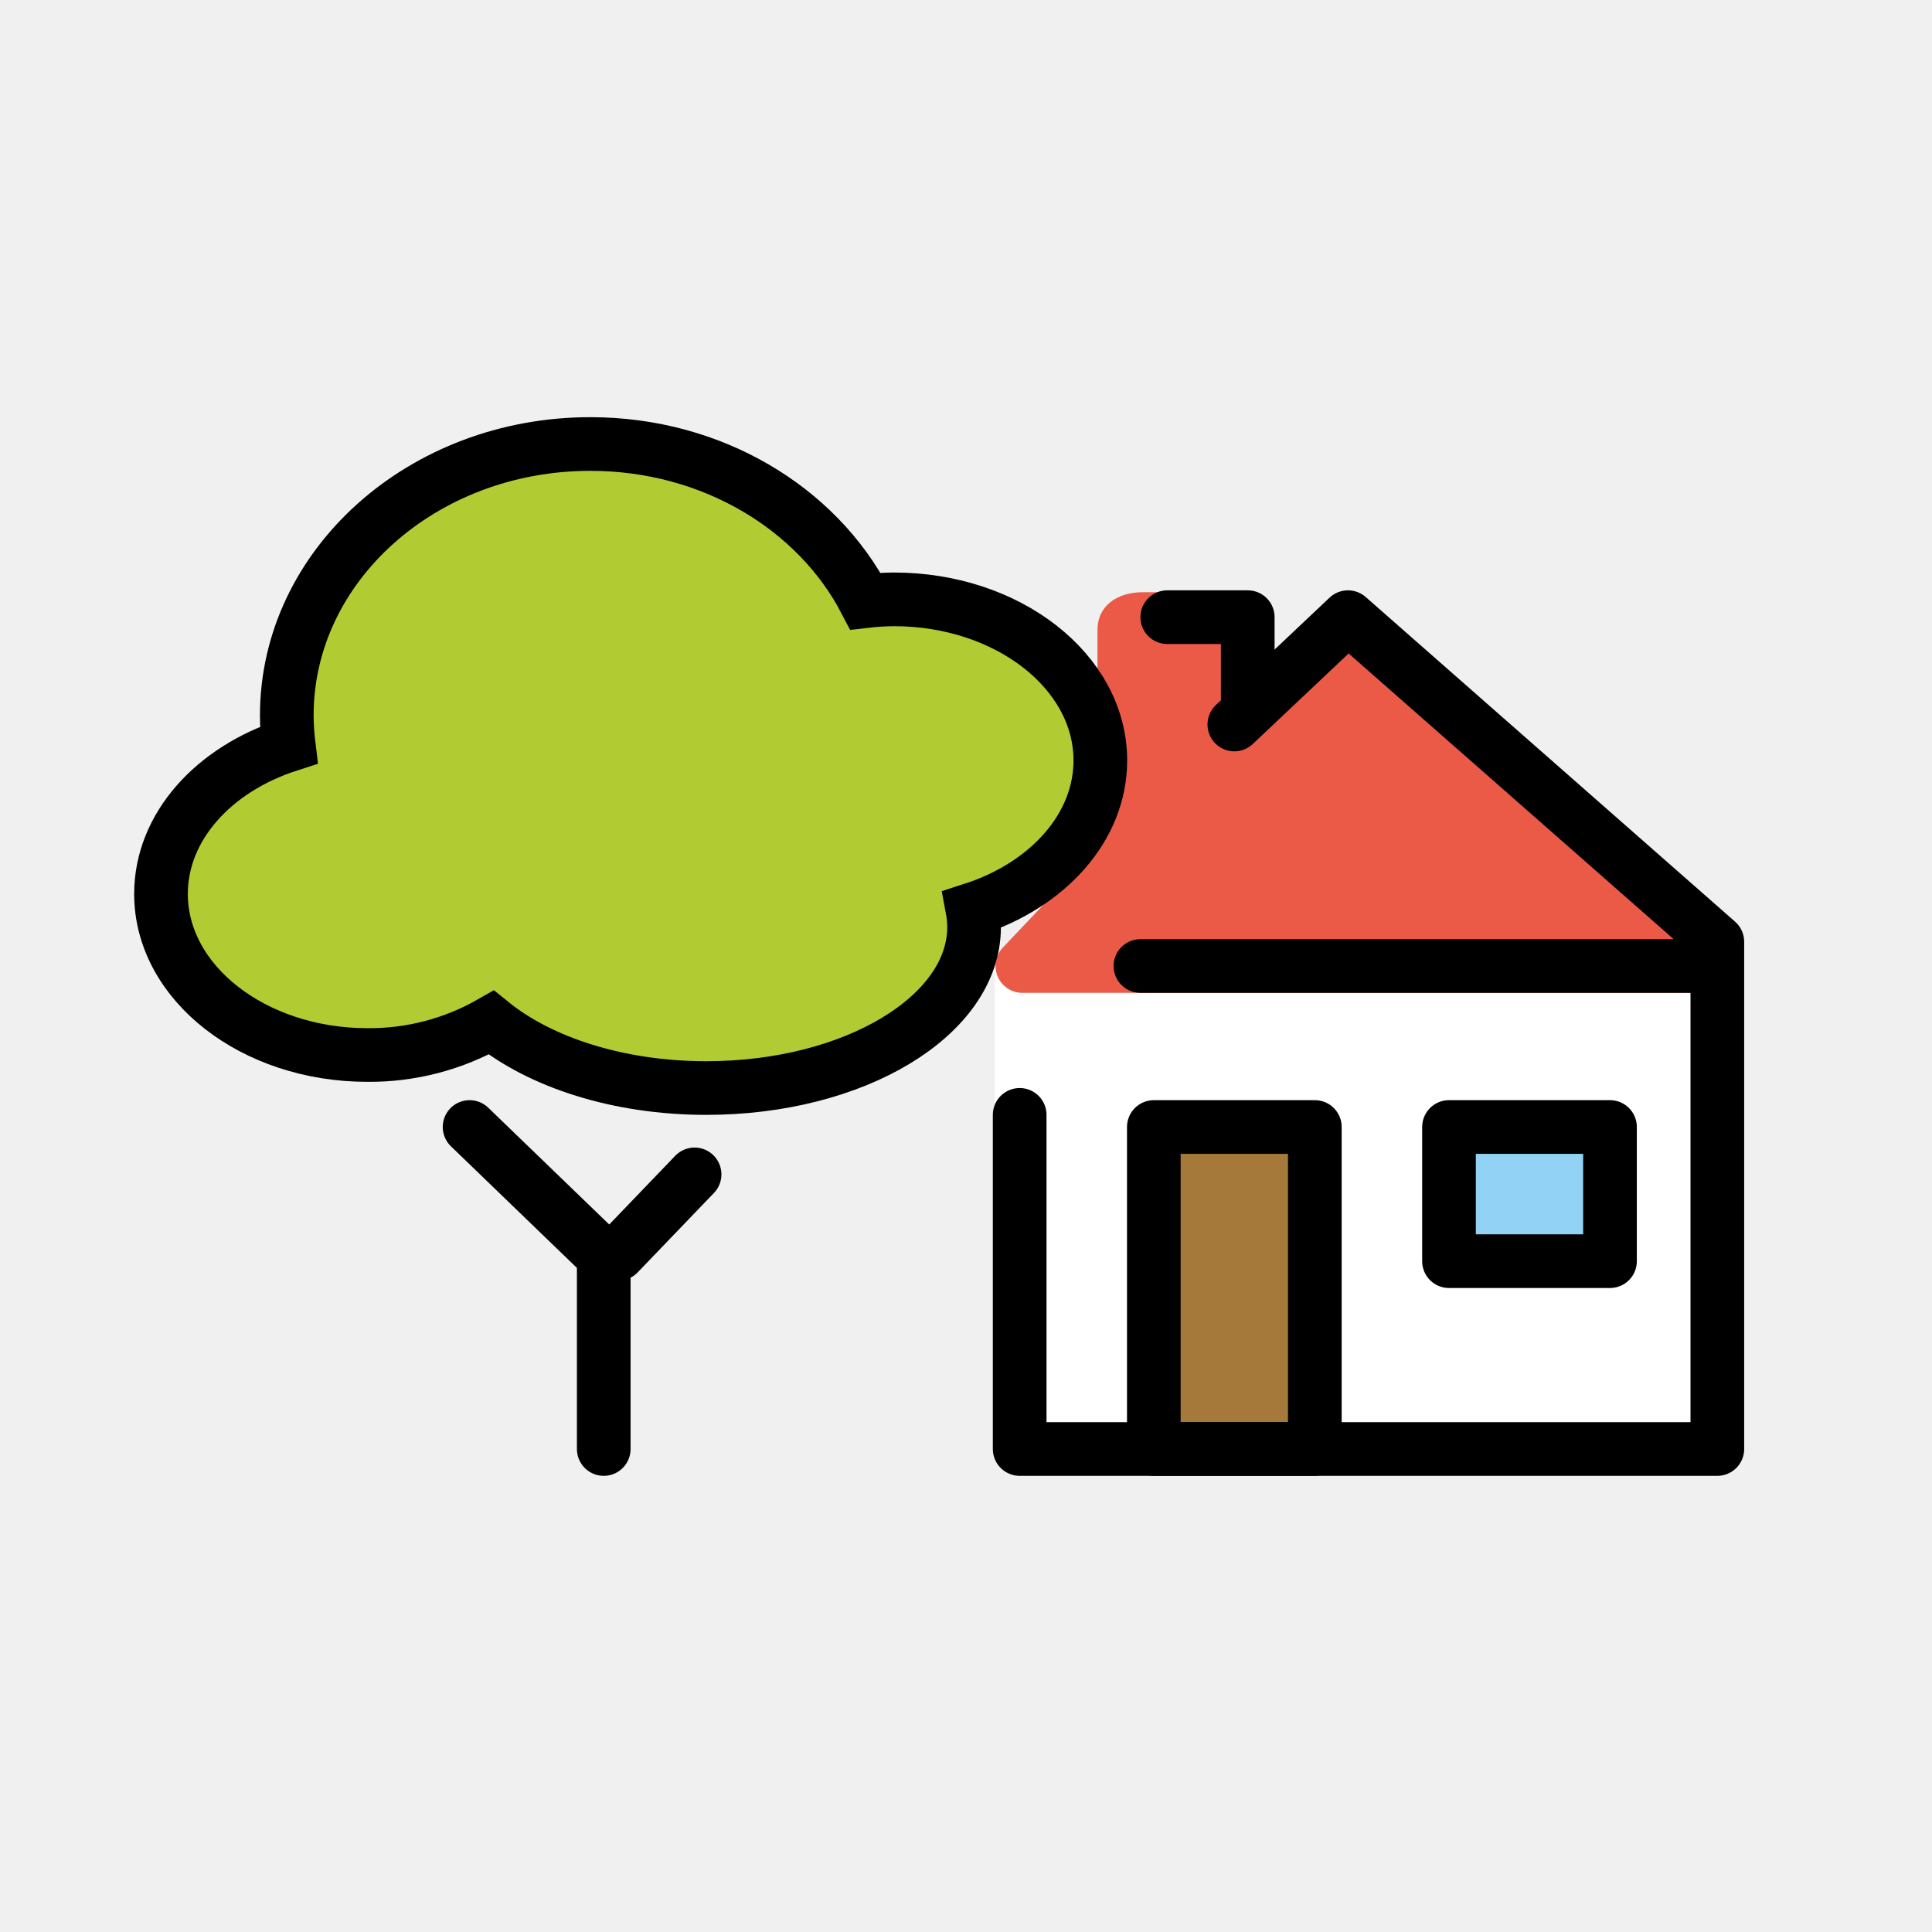
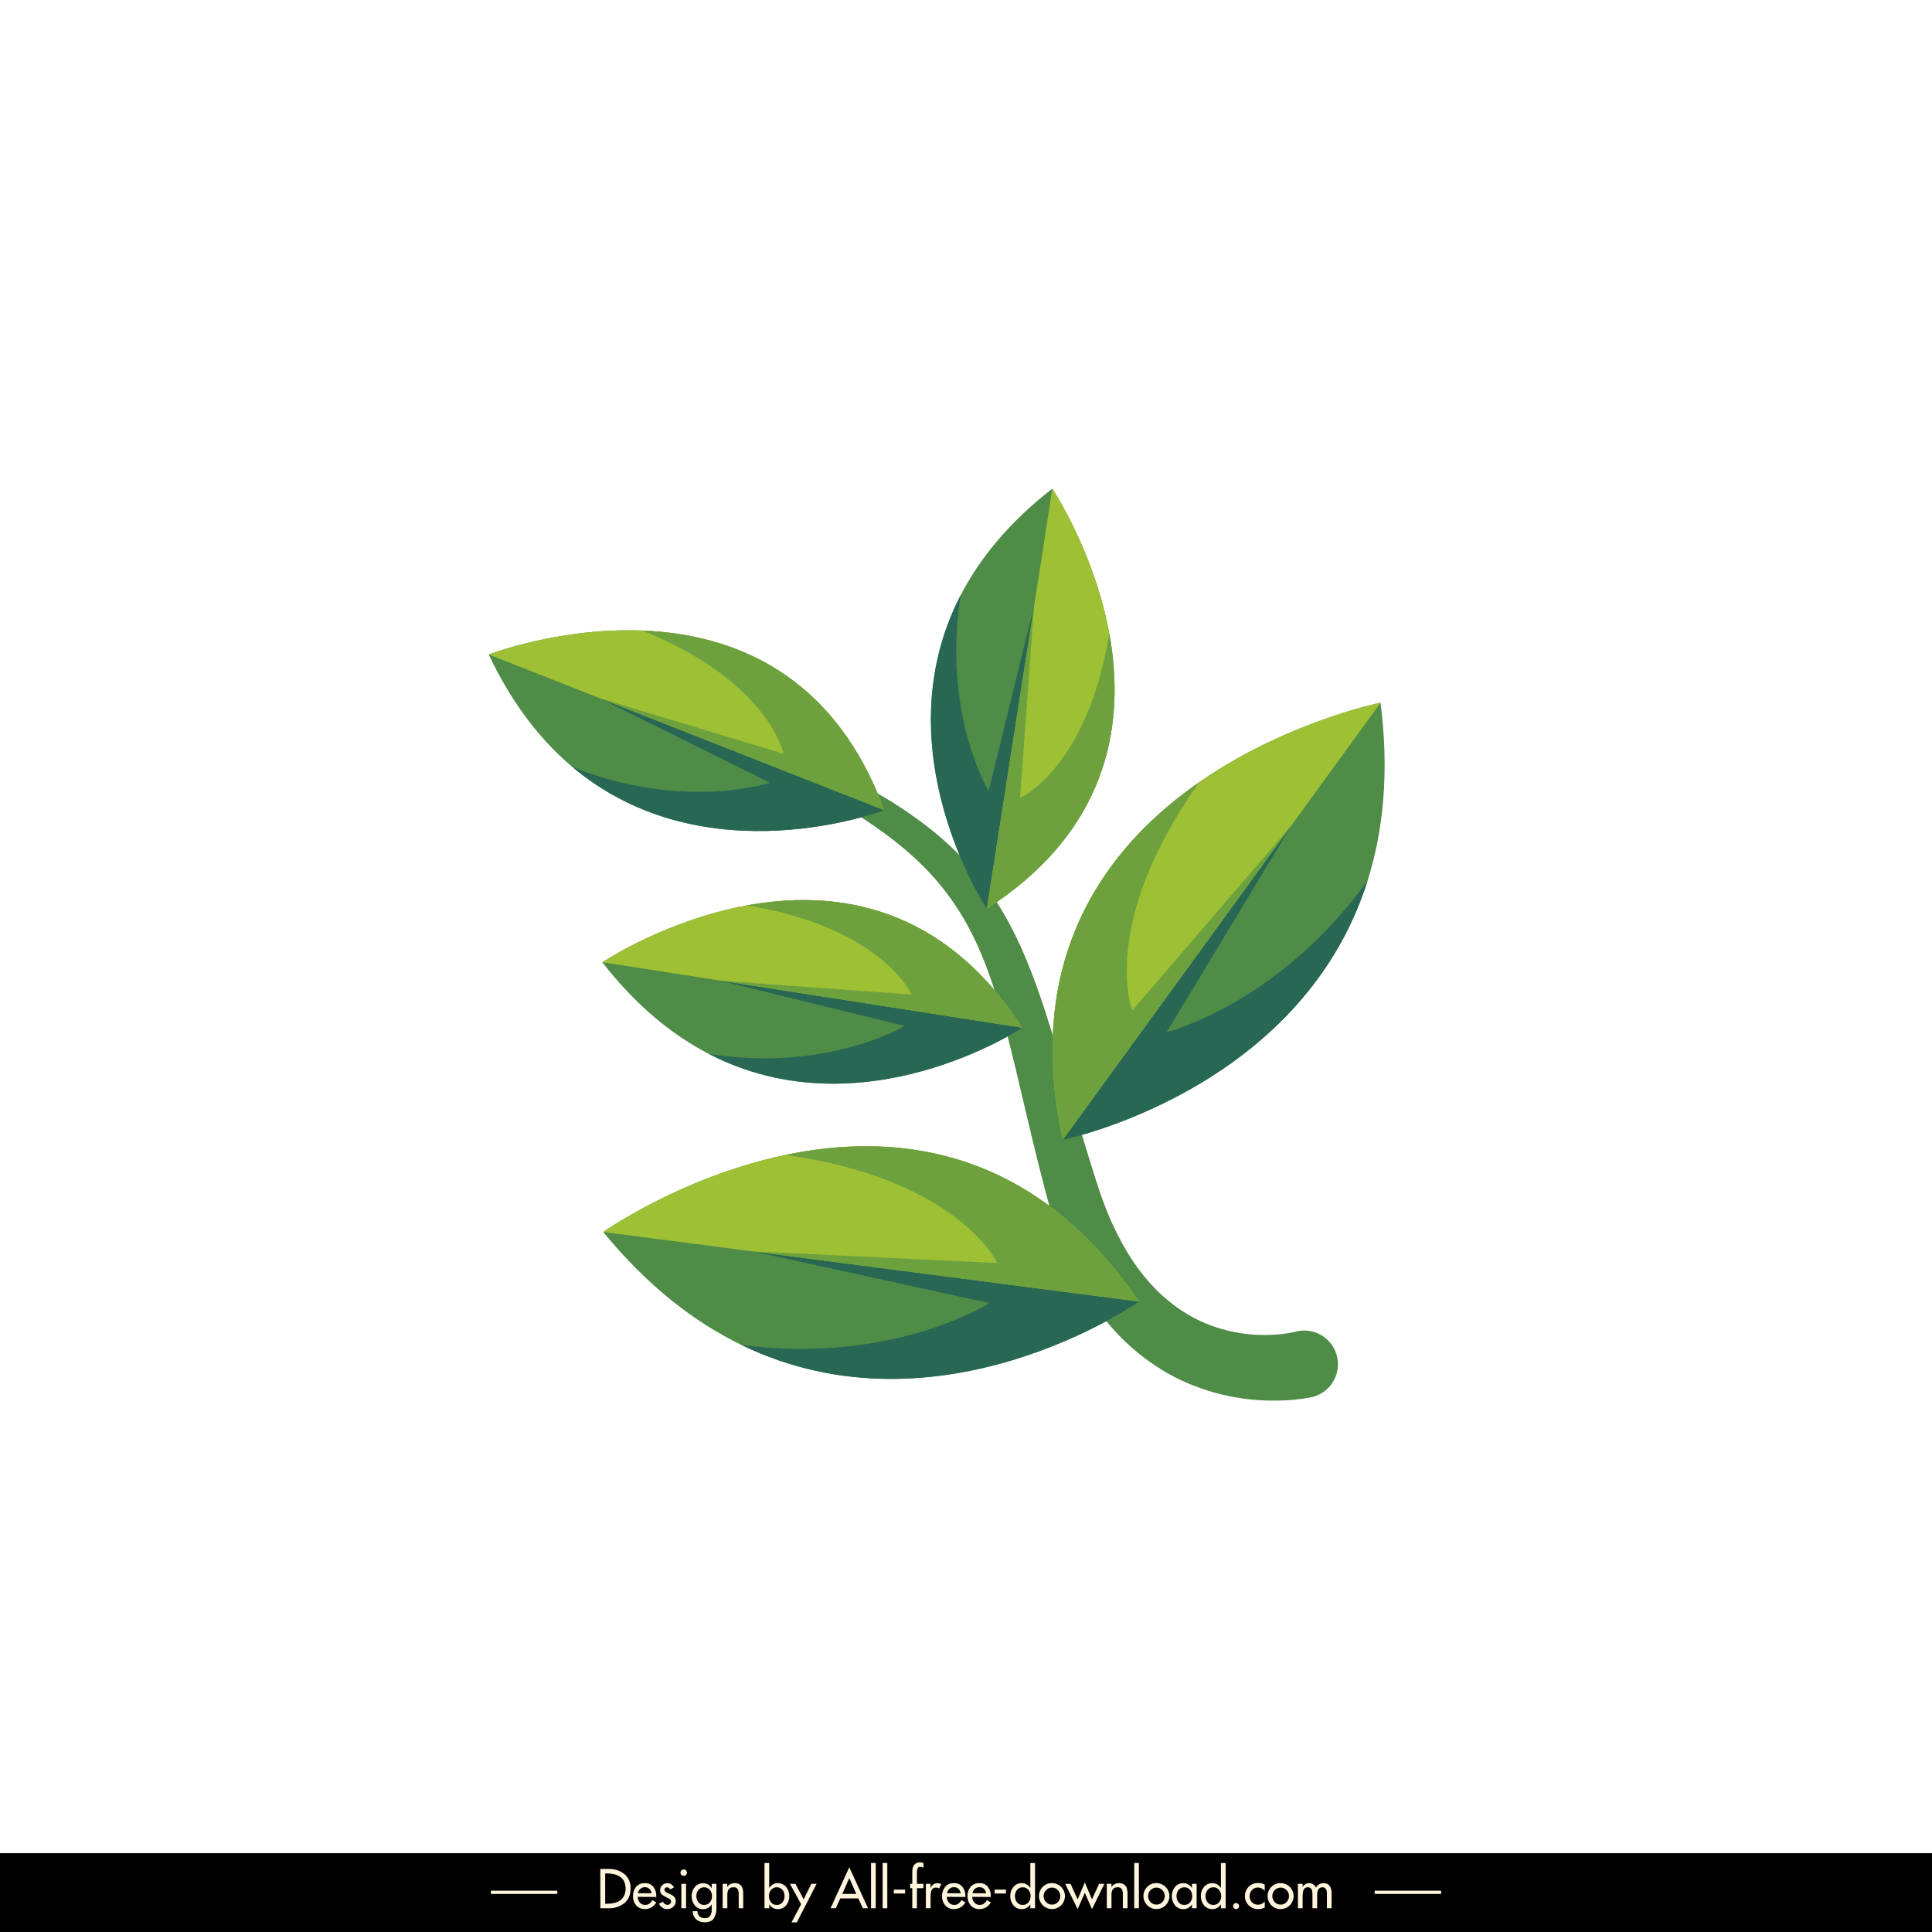
- <svg xmlns="http://www.w3.org/2000/svg" id="emoji" viewBox="0 0 72 72" version="1.1">
-   <g id="color">
-     <rect x="37.075" y="36.053" width="26.884" height="18.114" fill="#FFFFFF" />
-     <polygon fill="#EA5A47" stroke="#EA5A47" stroke-linecap="round" stroke-linejoin="round" stroke-miterlimit="10" stroke-width="2" points="50.235,23.2 38.1,36 63.5,36" />
-     <path fill="#EA5A47" d="M47.3,26l-6.4,6.059v-8.573c0-0.931,0.755-1.416,1.686-1.416h3.028 c0.931,0,1.686,0.485,1.686,1.416C47.3,23.486,47.3,26,47.3,26z" />
-     <rect x="43" y="42" width="6" height="12" fill="#A57939" />
-     <rect x="54" y="42" width="6" height="5" fill="#92D3F5" />
-     <path fill="#B1CC33" d="M41.006,28.339c0-3.312-3.445-6.003-7.694-6.003c-0.355,0.003-0.71,0.025-1.062,0.066 c-1.8-3.455-5.707-5.855-10.25-5.855c-6.248,0-11.312,4.529-11.312,10.114c0.001,0.369,0.025,0.738,0.07,1.104 C7.966,28.666,6,30.81,6,33.314c0,3.312,3.445,6.003,7.694,6.003c1.615,0.014,3.206-0.402,4.614-1.207 c1.818,1.477,4.726,2.438,8.015,2.438c5.511,0,9.978-2.688,9.978-6.003c-0.001-0.219-0.021-0.438-0.061-0.653 C39.036,32.99,41.006,30.845,41.006,28.339z" />
-   </g>
-   <g id="hair" />
-   <g id="skin" />
-   <g id="skin-shadow" />
-   <g id="line">
-     <polyline fill="none" stroke="#000000" stroke-linecap="round" stroke-linejoin="round" stroke-miterlimit="10" stroke-width="2" points="46,27 50.235,23 64,35.098 64,54 38,54 38,41.548" />
-     <rect x="43" y="42" width="6" height="12" fill="none" stroke="#000000" stroke-linecap="round" stroke-linejoin="round" stroke-miterlimit="10" stroke-width="2" />
-     <rect x="54" y="42" width="6" height="5" fill="none" stroke="#000000" stroke-linecap="round" stroke-linejoin="round" stroke-miterlimit="10" stroke-width="2" />
-     <polyline fill="none" stroke="#000000" stroke-linecap="round" stroke-linejoin="round" stroke-miterlimit="10" stroke-width="2" points="43.5,23 46.5,23 46.5,26" />
-     <path fill="none" stroke="#000000" stroke-miterlimit="10" stroke-width="2" d="M31.245,39.34" />
-     <polyline fill="none" stroke="#000000" stroke-linecap="round" stroke-linejoin="round" stroke-width="2" points="22.5,54 22.5,46.827 17.5,42" />
-     <line x1="23.041" x2="25.885" y1="46.727" y2="43.766" fill="none" stroke="#000000" stroke-linecap="round" stroke-linejoin="round" stroke-width="2" />
-     <path fill="none" stroke="#000000" stroke-linecap="round" stroke-miterlimit="10" stroke-width="2" d="M41.006,28.339 c0-3.312-3.445-6.003-7.694-6.003c-0.355,0.003-0.71,0.025-1.062,0.066c-1.8-3.455-5.707-5.855-10.25-5.855 c-6.248,0-11.312,4.529-11.312,10.114c0.001,0.369,0.025,0.738,0.07,1.104C7.966,28.666,6,30.81,6,33.314 c0,3.312,3.445,6.003,7.694,6.003c1.615,0.014,3.206-0.402,4.614-1.207c1.818,1.477,4.726,2.438,8.015,2.438 c5.511,0,9.978-2.688,9.978-6.003c-0.001-0.219-0.021-0.438-0.061-0.653 C39.036,32.99,41.006,30.845,41.006,28.339z" />
-     <line x1="63.5" x2="42.5" y1="36" y2="36" fill="none" stroke="#000000" stroke-linecap="round" stroke-linejoin="round" stroke-miterlimit="10" stroke-width="2" />
-   </g>
+ <svg xmlns="http://www.w3.org/2000/svg" id="Layer_1" data-name="Layer 1" viewBox="0 0 1024 1024">
+   <defs>
+     <style>.cls-1{fill:#fff;}.cls-2{fill:#fff4dc;}.cls-3{fill:#4f8c47;}.cls-4{fill:#9dc034;}.cls-5{fill:#286754;}.cls-6{fill:#6da13e;}</style>
+   </defs>
+   <rect class="cls-1" width="1024" height="1024" />
+   <rect y="982.23" width="1024" height="41.76" />
+   <path class="cls-2" d="M318.63,990.7H323a12.79,12.79,0,0,1,8.37,2.68,9.2,9.2,0,0,1,3.32,7.63q0,5.12-3.29,7.82a12.89,12.89,0,0,1-8.49,2.71h-4.23Zm2.6,18.46h.92a17.32,17.32,0,0,0,3.81-.4,8.75,8.75,0,0,0,3.14-1.35,7.1,7.1,0,0,0,2.14-2.49,8.19,8.19,0,0,0,.8-3.8,8.5,8.5,0,0,0-.79-3.83,6,6,0,0,0-2.2-2.47,10.05,10.05,0,0,0-3.11-1.33,15.78,15.78,0,0,0-3.79-.41h-.92Z" transform="translate(-0.47 -0.12)" />
+   <path class="cls-2" d="M338.45,1005.49a4.86,4.86,0,0,0,1.11,3,3.47,3.47,0,0,0,2.79,1.27,3.74,3.74,0,0,0,2.23-.62,6.41,6.41,0,0,0,1.64-1.89l2.1,1.18a6.75,6.75,0,0,1-6,3.54,5.94,5.94,0,0,1-4.64-1.93,7.15,7.15,0,0,1-1.71-4.87,7.6,7.6,0,0,1,1.63-5,5.7,5.7,0,0,1,4.67-1.93,5.36,5.36,0,0,1,4.5,1.93,7.69,7.69,0,0,1,1.55,5v.39Zm7.38-1.89a3.92,3.92,0,0,0-1.15-2.36,3.42,3.42,0,0,0-2.41-.87,3.67,3.67,0,0,0-1.34.24,3.32,3.32,0,0,0-1.11.68,3.85,3.85,0,0,0-.8,1,4.12,4.12,0,0,0-.43,1.28Z" transform="translate(-0.47 -0.12)" />
+   <path class="cls-2" d="M355.64,1001.56a1.77,1.77,0,0,0-1.65-1.13,1.35,1.35,0,0,0-.94.37,1.17,1.17,0,0,0-.42.9,1.2,1.2,0,0,0,.32.84,3.3,3.3,0,0,0,.87.66c.24.1.42.19.55.26l.64.29a2.3,2.3,0,0,0,.39.16,1.1,1.1,0,0,1,.24.11,7.47,7.47,0,0,1,2.19,1.47,3.06,3.06,0,0,1,.8,2.21,4,4,0,0,1-1.33,3.06,4.36,4.36,0,0,1-3.12,1.22,5.27,5.27,0,0,1-1.44-.2,5.39,5.39,0,0,1-1.29-.59,4.51,4.51,0,0,1-1-.91,4,4,0,0,1-.71-1.2l2.13-1a2.68,2.68,0,0,0,2.35,1.66,2.06,2.06,0,0,0,1.81-1.12,1.56,1.56,0,0,0,.1-1,1.9,1.9,0,0,0-.86-1.06l-2.44-1.3a10,10,0,0,1-1.1-.67,3.5,3.5,0,0,1-.77-.7,2.71,2.71,0,0,1-.46-.83,3.39,3.39,0,0,1-.15-1.06,3.56,3.56,0,0,1,1.11-2.66,3.89,3.89,0,0,1,6.24,1.16Z" transform="translate(-0.47 -0.12)" />
+   <path class="cls-2" d="M364.57,992.69a1.69,1.69,0,0,1-1.71,1.68,1.66,1.66,0,0,1-1.22-.49,1.63,1.63,0,0,1-.5-1.19,1.71,1.71,0,0,1,.5-1.23,1.64,1.64,0,0,1,1.22-.51,1.62,1.62,0,0,1,1.21.51A1.71,1.71,0,0,1,364.57,992.69Zm-.47,18.85h-2.49V998.6h2.49Z" transform="translate(-0.47 -0.12)" />
+   <path class="cls-2" d="M380.19,1011.29a9.9,9.9,0,0,1-1.39,5.67c-.92,1.32-2.56,2-4.92,2a6.41,6.41,0,0,1-4.47-1.58,5.69,5.69,0,0,1-1.77-4.28h2.49a3.41,3.41,0,0,0,1.06,2.69,4,4,0,0,0,2.81,1,3.19,3.19,0,0,0,2.91-1.25,6.52,6.52,0,0,0,.79-3.51v-2.46h-.06a5.44,5.44,0,0,1-1.92,1.81,4.85,4.85,0,0,1-2.47.65,5.52,5.52,0,0,1-4.53-2,7.53,7.53,0,0,1-1.66-5,7.06,7.06,0,0,1,1.69-4.76,5.44,5.44,0,0,1,4.39-2,5.08,5.08,0,0,1,4.5,2.6h.06V998.6h2.49Zm-6.55-1.52a3.73,3.73,0,0,0,3.06-1.35,5.09,5.09,0,0,0,1.14-3.35,4.91,4.91,0,0,0-1.14-3.28,4,4,0,0,0-6.05,0,5,5,0,0,0-1.11,3.26,5.06,5.06,0,0,0,1.11,3.32A3.68,3.68,0,0,0,373.64,1009.77Z" transform="translate(-0.47 -0.12)" />
+   <path class="cls-2" d="M385.91,1000.35h0a3.83,3.83,0,0,1,1.61-1.58,4.81,4.81,0,0,1,2.29-.55,5.53,5.53,0,0,1,2.16.38,3.5,3.5,0,0,1,1.42,1.11,4.45,4.45,0,0,1,.77,1.75,10.61,10.61,0,0,1,.24,2.37v7.71H392v-7.4a5.36,5.36,0,0,0-.55-2.79,2.46,2.46,0,0,0-2.29-.92,4.13,4.13,0,0,0-1.08.12,2.81,2.81,0,0,0-.78.36,2.57,2.57,0,0,0-.55.54,4.88,4.88,0,0,0-.41.66,3,3,0,0,0-.16.5c0,.21-.09.41-.12.62s-.07.43-.09.64,0,.38,0,.51v7.16h-2.49V998.6h2.49Z" transform="translate(-0.47 -0.12)" />
+   <path class="cls-2" d="M405.67,987.55h2.49v13.21h.06a5.21,5.21,0,0,1,4.5-2.54,5.44,5.44,0,0,1,4.39,2,7.06,7.06,0,0,1,1.69,4.76,7.53,7.53,0,0,1-1.66,5,5.52,5.52,0,0,1-4.53,2,4.89,4.89,0,0,1-2.48-.65,5.5,5.5,0,0,1-1.91-1.81h-.06v2h-2.49Zm6.44,22.22a3.75,3.75,0,0,0,3.07-1.35,5.09,5.09,0,0,0,1.13-3.35,4.9,4.9,0,0,0-1.13-3.28,4,4,0,0,0-6.06,0,5,5,0,0,0-1.1,3.26,5.11,5.11,0,0,0,1.1,3.32A3.7,3.7,0,0,0,412.11,1009.77Z" transform="translate(-0.47 -0.12)" />
+   <path class="cls-2" d="M419.16,998.6h2.9l4.37,8.21,4.06-8.21h2.79L422.81,1019H420l5.08-9.62Z" transform="translate(-0.47 -0.12)" />
+   <path class="cls-2" d="M445.83,1006.32l-2.38,5.22h-2.79l9.95-21.73,9.95,21.73h-2.79l-2.38-5.22Zm4.78-10.81-3.7,8.43h7.41Z" transform="translate(-0.47 -0.12)" />
+   <path class="cls-2" d="M464.62,1011.54h-2.48v-24h2.48Z" transform="translate(-0.47 -0.12)" />
+   <path class="cls-2" d="M470.76,1011.54h-2.49v-24h2.49Z" transform="translate(-0.47 -0.12)" />
+   <path class="cls-2" d="M480.21,1001.64v2.08h-6v-2.08Z" transform="translate(-0.47 -0.12)" />
+   <path class="cls-2" d="M489.89,990.06a4.83,4.83,0,0,0-1.66-.52,1.31,1.31,0,0,0-1.16.51,3.12,3.12,0,0,0-.5,1.26,8,8,0,0,0-.1.87c0,.21,0,.5,0,.87v5.55h3.43v2.32h-3.43v10.62H484v-10.62h-1.13V998.6H484v-6.3q0-5.09,4.17-5.08a4.73,4.73,0,0,1,1.75.33Z" transform="translate(-0.47 -0.12)" />
+   <path class="cls-2" d="M493.73,1000.7h.08a4.19,4.19,0,0,1,1.38-1.82,3.59,3.59,0,0,1,2.16-.66,3.85,3.85,0,0,1,2,.63l-1.13,2.27a2.25,2.25,0,0,0-1.52-.53,2.48,2.48,0,0,0-2.54,1.55,7,7,0,0,0-.38,1.42,13,13,0,0,0-.09,1.62v6.36h-2.49V998.6h2.49Z" transform="translate(-0.47 -0.12)" />
+   <path class="cls-2" d="M502.27,1005.49a4.91,4.91,0,0,0,1.1,3,3.49,3.49,0,0,0,2.8,1.27,3.69,3.69,0,0,0,2.22-.62,6.14,6.14,0,0,0,1.64-1.89l2.11,1.18a6.78,6.78,0,0,1-6,3.54,6,6,0,0,1-4.65-1.93,7.15,7.15,0,0,1-1.71-4.87,7.6,7.6,0,0,1,1.63-5,5.72,5.72,0,0,1,4.67-1.93,5.4,5.4,0,0,1,4.51,1.93,7.69,7.69,0,0,1,1.55,5v.39Zm7.38-1.89a3.92,3.92,0,0,0-1.15-2.36,3.43,3.43,0,0,0-2.42-.87,3.71,3.71,0,0,0-1.34.24,3.38,3.38,0,0,0-1.1.68,3.66,3.66,0,0,0-.8,1,3.87,3.87,0,0,0-.43,1.28Z" transform="translate(-0.47 -0.12)" />
+   <path class="cls-2" d="M515.75,1005.49a4.86,4.86,0,0,0,1.11,3,3.48,3.48,0,0,0,2.79,1.27,3.72,3.72,0,0,0,2.23-.62,6.41,6.41,0,0,0,1.64-1.89l2.1,1.18a6.75,6.75,0,0,1-6,3.54,5.94,5.94,0,0,1-4.64-1.93,7.15,7.15,0,0,1-1.71-4.87,7.6,7.6,0,0,1,1.63-5,5.71,5.71,0,0,1,4.67-1.93,5.36,5.36,0,0,1,4.5,1.93,7.69,7.69,0,0,1,1.55,5v.39Zm7.39-1.89a4,4,0,0,0-1.15-2.36,3.45,3.45,0,0,0-2.42-.87,3.76,3.76,0,0,0-1.35.24,3.38,3.38,0,0,0-1.1.68,3.85,3.85,0,0,0-.8,1,4.12,4.12,0,0,0-.43,1.28Z" transform="translate(-0.47 -0.12)" />
+   <path class="cls-2" d="M533.66,1001.64v2.08h-6v-2.08Z" transform="translate(-0.47 -0.12)" />
+   <path class="cls-2" d="M546.57,1009.52h-.06a5.5,5.5,0,0,1-1.91,1.81,4.89,4.89,0,0,1-2.48.65,5.54,5.54,0,0,1-4.53-2,7.53,7.53,0,0,1-1.66-5,7.06,7.06,0,0,1,1.69-4.76,5.46,5.46,0,0,1,4.39-2,5.21,5.21,0,0,1,4.5,2.54h.06V987.55h2.49v24h-2.49Zm-4.06.25a3.75,3.75,0,0,0,3.07-1.35,5.14,5.14,0,0,0,1.13-3.35,5,5,0,0,0-1.13-3.28,3.73,3.73,0,0,0-3.07-1.36,3.68,3.68,0,0,0-3,1.38,5,5,0,0,0-1.1,3.26,5.11,5.11,0,0,0,1.1,3.32A3.68,3.68,0,0,0,542.51,1009.77Z" transform="translate(-0.47 -0.12)" />
+   <path class="cls-2" d="M553.12,1000.21a6.73,6.73,0,0,1,4.92-2,6.88,6.88,0,1,1,0,13.76,6.92,6.92,0,0,1-4.92-11.77Zm.5,4.89a4.49,4.49,0,0,0,1.3,3.18,4.15,4.15,0,0,0,3.12,1.33,4.21,4.21,0,0,0,3.12-1.33,4.54,4.54,0,0,0,0-6.36,4.21,4.21,0,0,0-3.12-1.33,4.15,4.15,0,0,0-3.12,1.33A4.45,4.45,0,0,0,553.62,1005.1Z" transform="translate(-0.47 -0.12)" />
+   <path class="cls-2" d="M571.64,1006.84l3.81-9,3.79,9L583,998.6h2.82L579.24,1012l-3.79-8.65-3.81,8.65-6.58-13.38h2.82Z" transform="translate(-0.47 -0.12)" />
+   <path class="cls-2" d="M589.55,1000.35h.06a3.75,3.75,0,0,1,1.6-1.58,4.84,4.84,0,0,1,2.29-.55,5.53,5.53,0,0,1,2.16.38,3.43,3.43,0,0,1,1.42,1.11,4.45,4.45,0,0,1,.77,1.75,10.61,10.61,0,0,1,.24,2.37v7.71H595.6v-7.4a5.36,5.36,0,0,0-.55-2.79,2.44,2.44,0,0,0-2.29-.92,4.13,4.13,0,0,0-1.08.12,2.81,2.81,0,0,0-.78.36,2.57,2.57,0,0,0-.55.54,6.14,6.14,0,0,0-.41.66,3,3,0,0,0-.16.5l-.12.62c0,.22-.07.43-.08.64s0,.38,0,.51v7.16h-2.49V998.6h2.49Z" transform="translate(-0.47 -0.12)" />
+   <path class="cls-2" d="M604.11,1011.54h-2.48v-24h2.48Z" transform="translate(-0.47 -0.12)" />
+   <path class="cls-2" d="M608.48,1000.21a6.73,6.73,0,0,1,4.92-2,6.88,6.88,0,1,1,0,13.76,6.92,6.92,0,0,1-4.92-11.77Zm.5,4.89a4.49,4.49,0,0,0,1.3,3.18,4.32,4.32,0,0,0,6.24,0,4.51,4.51,0,0,0,0-6.36,4.32,4.32,0,0,0-6.24,0A4.45,4.45,0,0,0,609,1005.1Z" transform="translate(-0.47 -0.12)" />
+   <path class="cls-2" d="M634.71,1011.54h-2.49v-2h-.05a5.07,5.07,0,0,1-4.4,2.46,5.6,5.6,0,0,1-4.53-2,7.53,7.53,0,0,1-1.66-5,7.06,7.06,0,0,1,1.69-4.76,5.47,5.47,0,0,1,4.42-2,5.19,5.19,0,0,1,4.48,2.54h.05V998.6h2.49Zm-6.55-1.77a3.75,3.75,0,0,0,3.07-1.35,5.14,5.14,0,0,0,1.13-3.35,5,5,0,0,0-1.13-3.28,3.73,3.73,0,0,0-3.07-1.36,3.66,3.66,0,0,0-3,1.38,5,5,0,0,0-1.11,3.26,5.06,5.06,0,0,0,1.11,3.32A3.66,3.66,0,0,0,628.16,1009.77Z" transform="translate(-0.47 -0.12)" />
+   <path class="cls-2" d="M647.59,1009.52h-.05a5.61,5.61,0,0,1-1.92,1.81,4.89,4.89,0,0,1-2.48.65,5.54,5.54,0,0,1-4.53-2,7.59,7.59,0,0,1-1.66-5,7.06,7.06,0,0,1,1.69-4.76,5.46,5.46,0,0,1,4.39-2,5.24,5.24,0,0,1,4.51,2.54h.05V987.55h2.49v24h-2.49Zm-4.06.25a3.72,3.72,0,0,0,3.06-1.35,5.09,5.09,0,0,0,1.14-3.35,4.91,4.91,0,0,0-1.14-3.28,3.7,3.7,0,0,0-3.06-1.36,3.65,3.65,0,0,0-3,1.38,5,5,0,0,0-1.11,3.26,5.06,5.06,0,0,0,1.11,3.32A3.65,3.65,0,0,0,643.53,1009.77Z" transform="translate(-0.47 -0.12)" />
+   <path class="cls-2" d="M657.21,1010.38a1.55,1.55,0,0,1-.47,1.13,1.52,1.52,0,0,1-1.14.47,1.6,1.6,0,0,1-1.6-1.6,1.62,1.62,0,0,1,1.6-1.6,1.53,1.53,0,0,1,1.14.48A1.56,1.56,0,0,1,657.21,1010.38Z" transform="translate(-0.47 -0.12)" />
+   <path class="cls-2" d="M670.81,1002.28a4.8,4.8,0,0,0-3.71-1.74,4,4,0,0,0-3.06,1.35,4.65,4.65,0,0,0-1.25,3.18,4.49,4.49,0,0,0,1.25,3.29,4.37,4.37,0,0,0,3.23,1.3,4.66,4.66,0,0,0,3.54-1.71v3.18a7.47,7.47,0,0,1-3.57.85,6.86,6.86,0,0,1-4.92-2,6.4,6.4,0,0,1-2-4.84,6.69,6.69,0,0,1,2-5,6.92,6.92,0,0,1,5.06-2,6.5,6.5,0,0,1,3.43.86Z" transform="translate(-0.47 -0.12)" />
+   <path class="cls-2" d="M674.32,1000.21a6.71,6.71,0,0,1,4.92-2,6.88,6.88,0,1,1,0,13.76,6.71,6.71,0,0,1-4.92-2,7,7,0,0,1,0-9.78Zm.49,4.89a4.53,4.53,0,0,0,1.3,3.18,4.19,4.19,0,0,0,3.13,1.33,4.24,4.24,0,0,0,3.12-1.33,4.54,4.54,0,0,0,0-6.36,4.24,4.24,0,0,0-3.12-1.33,4.19,4.19,0,0,0-3.13,1.33A4.5,4.5,0,0,0,674.81,1005.1Z" transform="translate(-0.47 -0.12)" />
+   <path class="cls-2" d="M690.82,1000.23h0a4.66,4.66,0,0,1,1.48-1.45,3.76,3.76,0,0,1,1.95-.56,4.13,4.13,0,0,1,3.73,2.29,4.56,4.56,0,0,1,1.68-1.67,4.48,4.48,0,0,1,2.3-.62q4.29,0,4.29,5.58v7.74h-2.49v-7.32c0-.33,0-.66,0-1a7.36,7.36,0,0,0-.15-.94,3.09,3.09,0,0,0-.34-.84,2.43,2.43,0,0,0-.6-.69,2.26,2.26,0,0,0-1.27-.33,2.55,2.55,0,0,0-1.33.33,2.41,2.41,0,0,0-.82.76,3.83,3.83,0,0,0-.45,1.15,8.24,8.24,0,0,0-.21,1.24c0,.37,0,.8,0,1.27v6.36h-2.49v-6.85c0-.45,0-.81,0-1.11a8.92,8.92,0,0,0-.16-1.11,2.94,2.94,0,0,0-.36-1.05,2.26,2.26,0,0,0-.69-.69,2.06,2.06,0,0,0-1.14-.3,2.31,2.31,0,0,0-2.45,1.66,7.2,7.2,0,0,0-.33,1.46,12.87,12.87,0,0,0-.09,1.63v6.36h-2.49V998.6h2.49Z" transform="translate(-0.47 -0.12)" />
+   <rect class="cls-2" x="260.19" y="1002.11" width="35.21" height="1.72" />
+   <rect class="cls-2" x="728.61" y="1002.11" width="35.2" height="1.72" />
+   <path class="cls-3" d="M695.8,740.58l-1.45.31-1.13.21-2.12.33c-1.38.21-2.72.37-4.05.5-2.67.27-5.29.44-7.9.51a120.89,120.89,0,0,1-15.59-.56,115,115,0,0,1-30.27-7.28c-19.56-7.52-36.42-21.1-48.63-37a141.36,141.36,0,0,1-15.52-25.22,186.18,186.18,0,0,1-10.58-26.76c-2.85-9.25-4.93-17.68-7.16-26.43s-4.29-17.39-6.35-26.06c-4.13-17.33-8-34.62-12.54-51.39s-9.83-33-17.48-47.86a138.18,138.18,0,0,0-30.3-39.47c-12.45-11.41-26.84-21-41.93-29.67l-.05,0A7.24,7.24,0,0,1,449.61,412c16.16,8.18,32,17.58,46.4,29.47a157,157,0,0,1,36.44,42.83c9.51,16.33,16.07,33.77,21.72,51s10.38,34.43,15.37,51.41c2.47,8.5,5,17,7.56,25.36s5.24,17,8,24.62a154.82,154.82,0,0,0,10.07,22.27,111.42,111.42,0,0,0,13.28,19.46c10,11.71,22.38,20.51,36.3,25.1a81.77,81.77,0,0,0,21.59,4.06,86.14,86.14,0,0,0,11-.15c1.82-.14,3.63-.35,5.37-.62.87-.13,1.73-.28,2.53-.44l1.16-.25.51-.12c.09,0,.38-.09.17-.05a17.88,17.88,0,1,1,8.7,34.68Z" transform="translate(-0.47 -0.12)" />
+   <path class="cls-3" d="M563.78,604.23S690,578.64,725.29,467c8.35-26.39,11.6-57.59,6.9-94.42C732.19,372.6,522.21,414.68,563.78,604.23Z" transform="translate(-0.47 -0.12)" />
+   <path class="cls-4" d="M563.79,604.22,685,437.54l47.23-65s-49.79,10-96.09,42.11C587.33,448.55,542.47,507,563.79,604.22Z" transform="translate(-0.47 -0.12)" />
+   <path class="cls-5" d="M685,437.53,618.86,547.15S677.37,532.87,725.29,467C690,578.64,563.78,604.23,563.78,604.23l.6-.83Z" transform="translate(-0.47 -0.12)" />
+   <path class="cls-6" d="M563.79,604.22,685,437.54l-.5.61-83.88,97.53s-18.07-45.77,35.52-121C587.33,448.55,542.47,507,563.79,604.22Z" transform="translate(-0.47 -0.12)" />
+   <path class="cls-3" d="M604.19,690s-105.35,74.1-210.68,23c-24.91-12.07-49.8-31.16-73.32-59.89C320.19,653.11,495.08,529.51,604.19,690Z" transform="translate(-0.47 -0.12)" />
+   <path class="cls-4" d="M604.17,690,399.82,663.45,320.18,653.1s41.46-29.31,96.63-40.84C474.92,600.09,548.18,607.66,604.17,690Z" transform="translate(-0.47 -0.12)" />
+   <path class="cls-5" d="M399.8,663.45l125.07,27.31S474.28,723.44,393.51,713c105.33,51.09,210.68-23,210.68-23l-1-.14Z" transform="translate(-0.47 -0.12)" />
+   <path class="cls-6" d="M604.17,690,399.82,663.45l.78,0,128.5,6.1S508.28,625,416.81,612.26C474.92,600.09,548.18,607.66,604.17,690Z" transform="translate(-0.47 -0.12)" />
+   <path class="cls-3" d="M542.31,544.86S458,601,376.19,558.73c-19.35-10-38.54-25.5-56.46-48.56C319.73,510.17,459.72,416.48,542.31,544.86Z" transform="translate(-0.47 -0.12)" />
+   <path class="cls-4" d="M542.29,544.85l-160.15-25-62.42-9.73s33.19-22.22,76.8-30.18C442.46,471.58,499.91,479,542.29,544.85Z" transform="translate(-0.47 -0.12)" />
+   <path class="cls-5" d="M382.13,519.89l97.79,24s-40.43,24.68-103.73,14.85C458,601,542.31,544.86,542.31,544.86l-.8-.13Z" transform="translate(-0.47 -0.12)" />
+   <path class="cls-6" d="M542.29,544.85l-160.15-25,.61.06,100.92,7.37S468.19,491.84,396.52,480C442.46,471.58,499.91,479,542.29,544.85Z" transform="translate(-0.47 -0.12)" />
+   <path class="cls-3" d="M523.53,481.71s-56.17-84.31-13.89-166.12c10-19.34,25.49-38.54,48.55-56.46C558.19,259.13,651.89,399.11,523.53,481.71Z" transform="translate(-0.47 -0.12)" />
+   <path class="cls-4" d="M523.53,481.7l25-160.16,9.72-62.42s22.22,33.19,30.19,76.8C596.79,381.86,589.39,439.31,523.53,481.7Z" transform="translate(-0.47 -0.12)" />
+   <path class="cls-5" d="M548.47,321.53l-24,97.8s-24.69-40.43-14.86-103.74c-42.28,81.81,13.89,166.12,13.89,166.12l.12-.79Z" transform="translate(-0.47 -0.12)" />
+   <path class="cls-6" d="M523.53,481.7l25-160.16-.06.61-7.36,100.93s35.47-15.49,47.33-87.16C596.79,381.86,589.39,439.31,523.53,481.7Z" transform="translate(-0.47 -0.12)" />
+   <path class="cls-3" d="M469.12,429.52S374.57,465.9,304,406.76c-16.7-14-32-33.3-44.49-59.72C259.5,347,416.58,286.21,469.12,429.52Z" transform="translate(-0.47 -0.12)" />
+   <path class="cls-4" d="M469.11,429.52,318.28,370.17,259.5,347s37.24-14.43,81.54-12.68C387.7,336.2,442.14,356,469.11,429.52Z" transform="translate(-0.47 -0.12)" />
+   <path class="cls-5" d="M318.27,370.17l90.19,44.77S363.61,430.19,304,406.76c70.58,59.14,165.13,22.76,165.13,22.76l-.74-.3Z" transform="translate(-0.47 -0.12)" />
+   <path class="cls-6" d="M469.11,429.52,318.28,370.17l.59.19,96.87,29.24s-7.36-38-74.7-65.24C387.7,336.2,442.14,356,469.11,429.52Z" transform="translate(-0.47 -0.12)" />
</svg>
